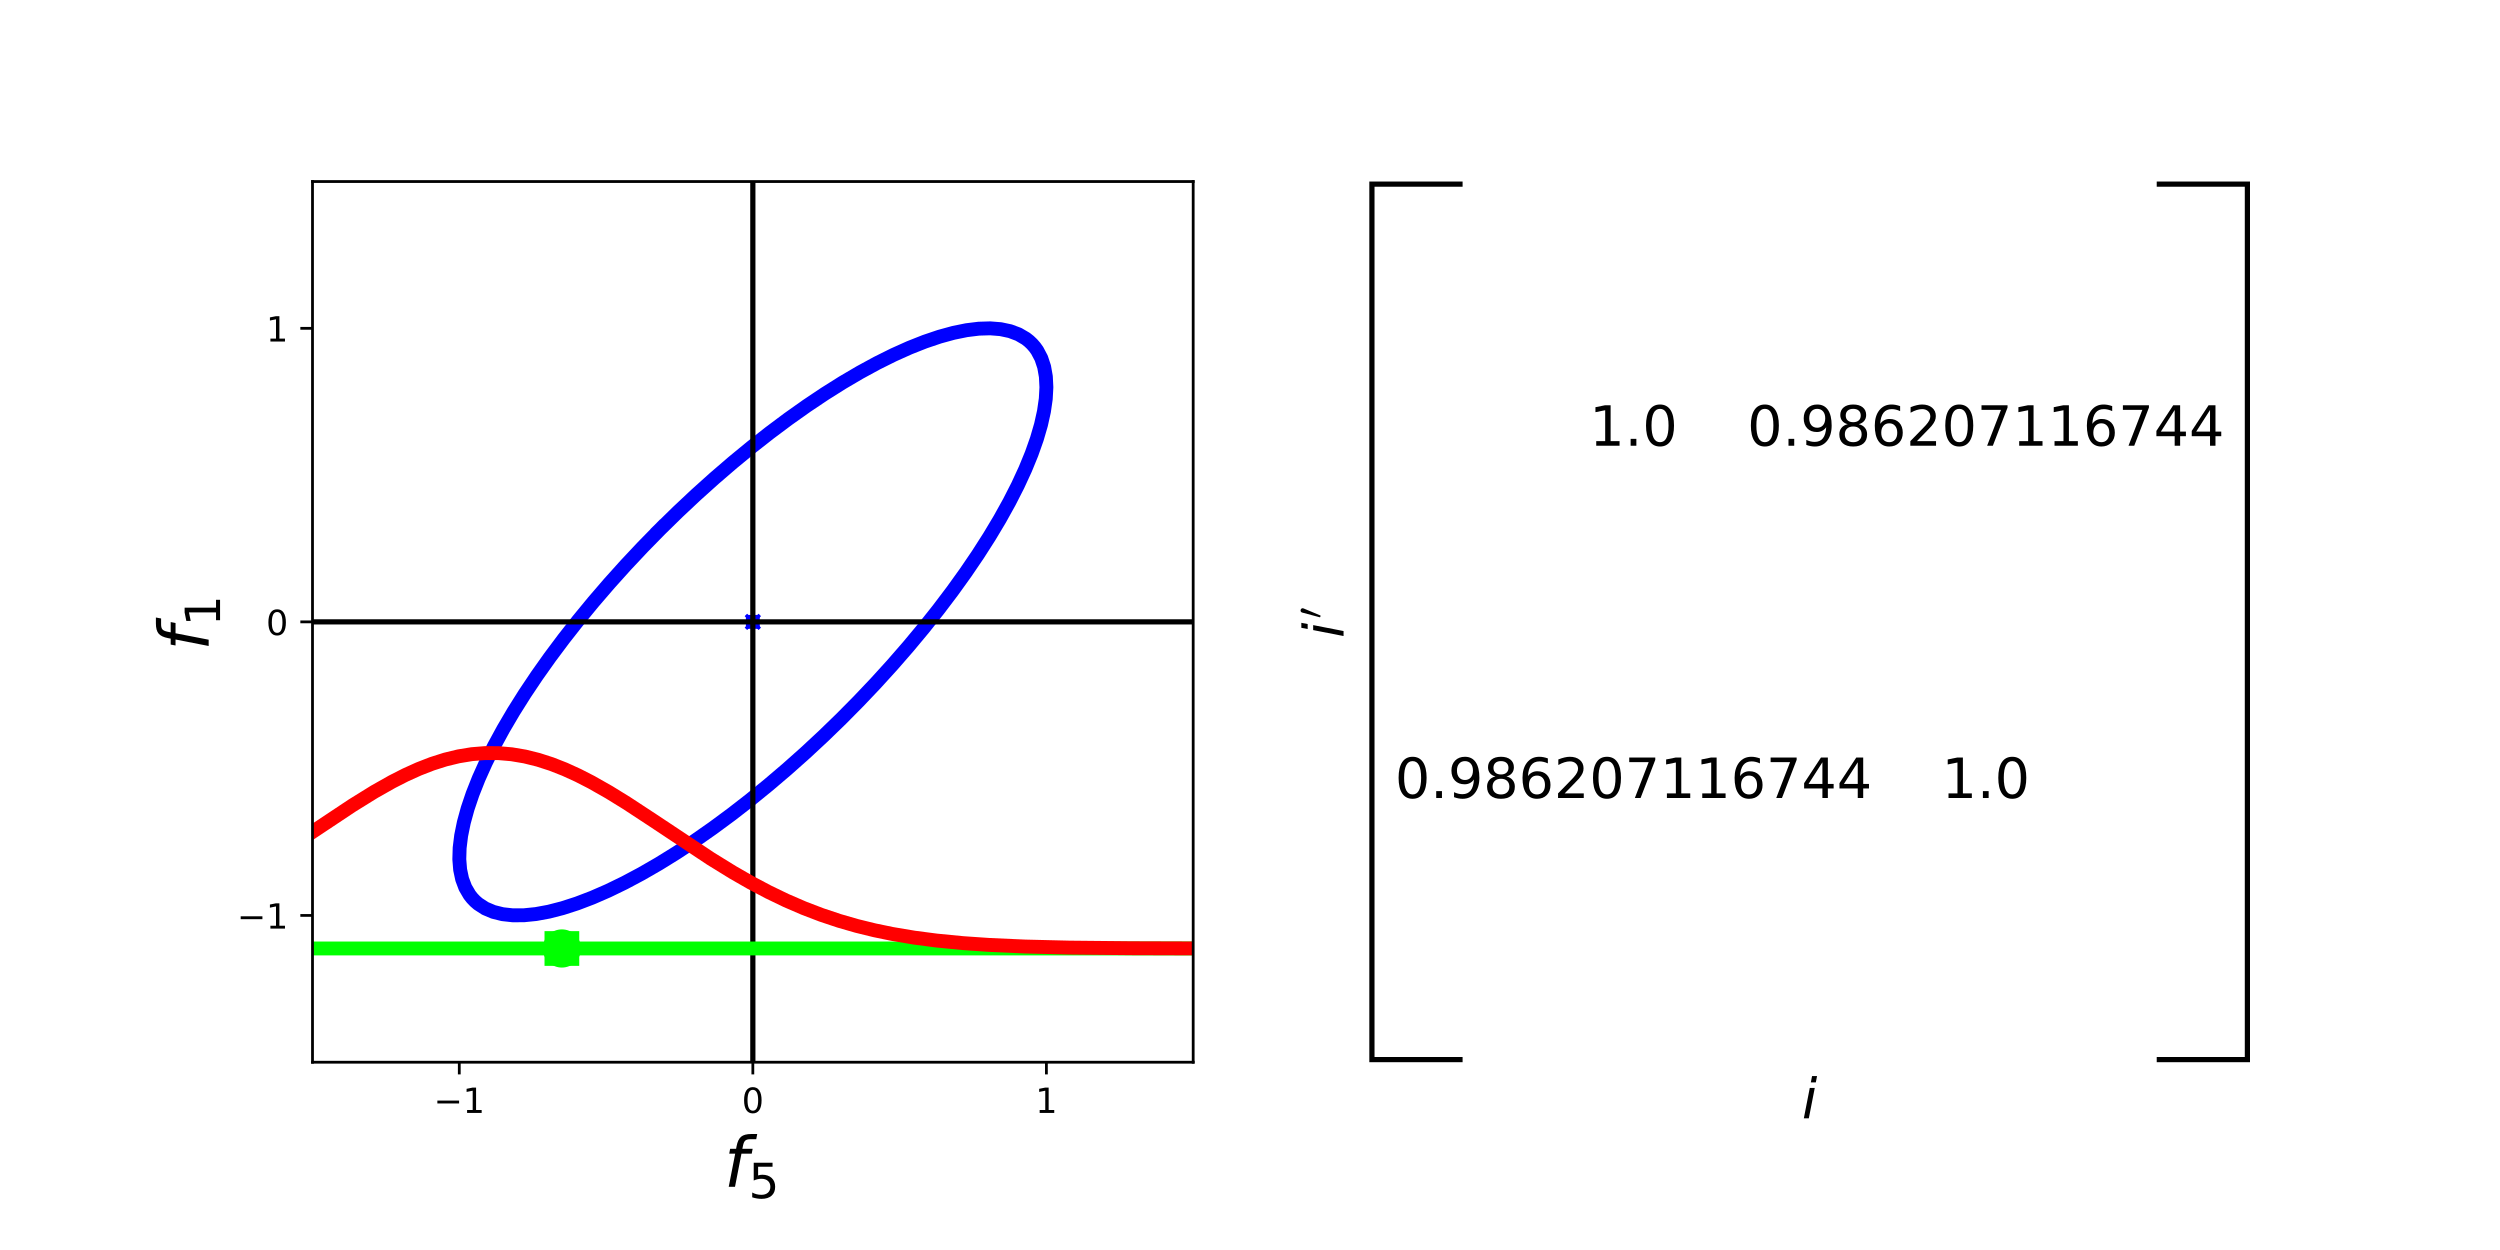
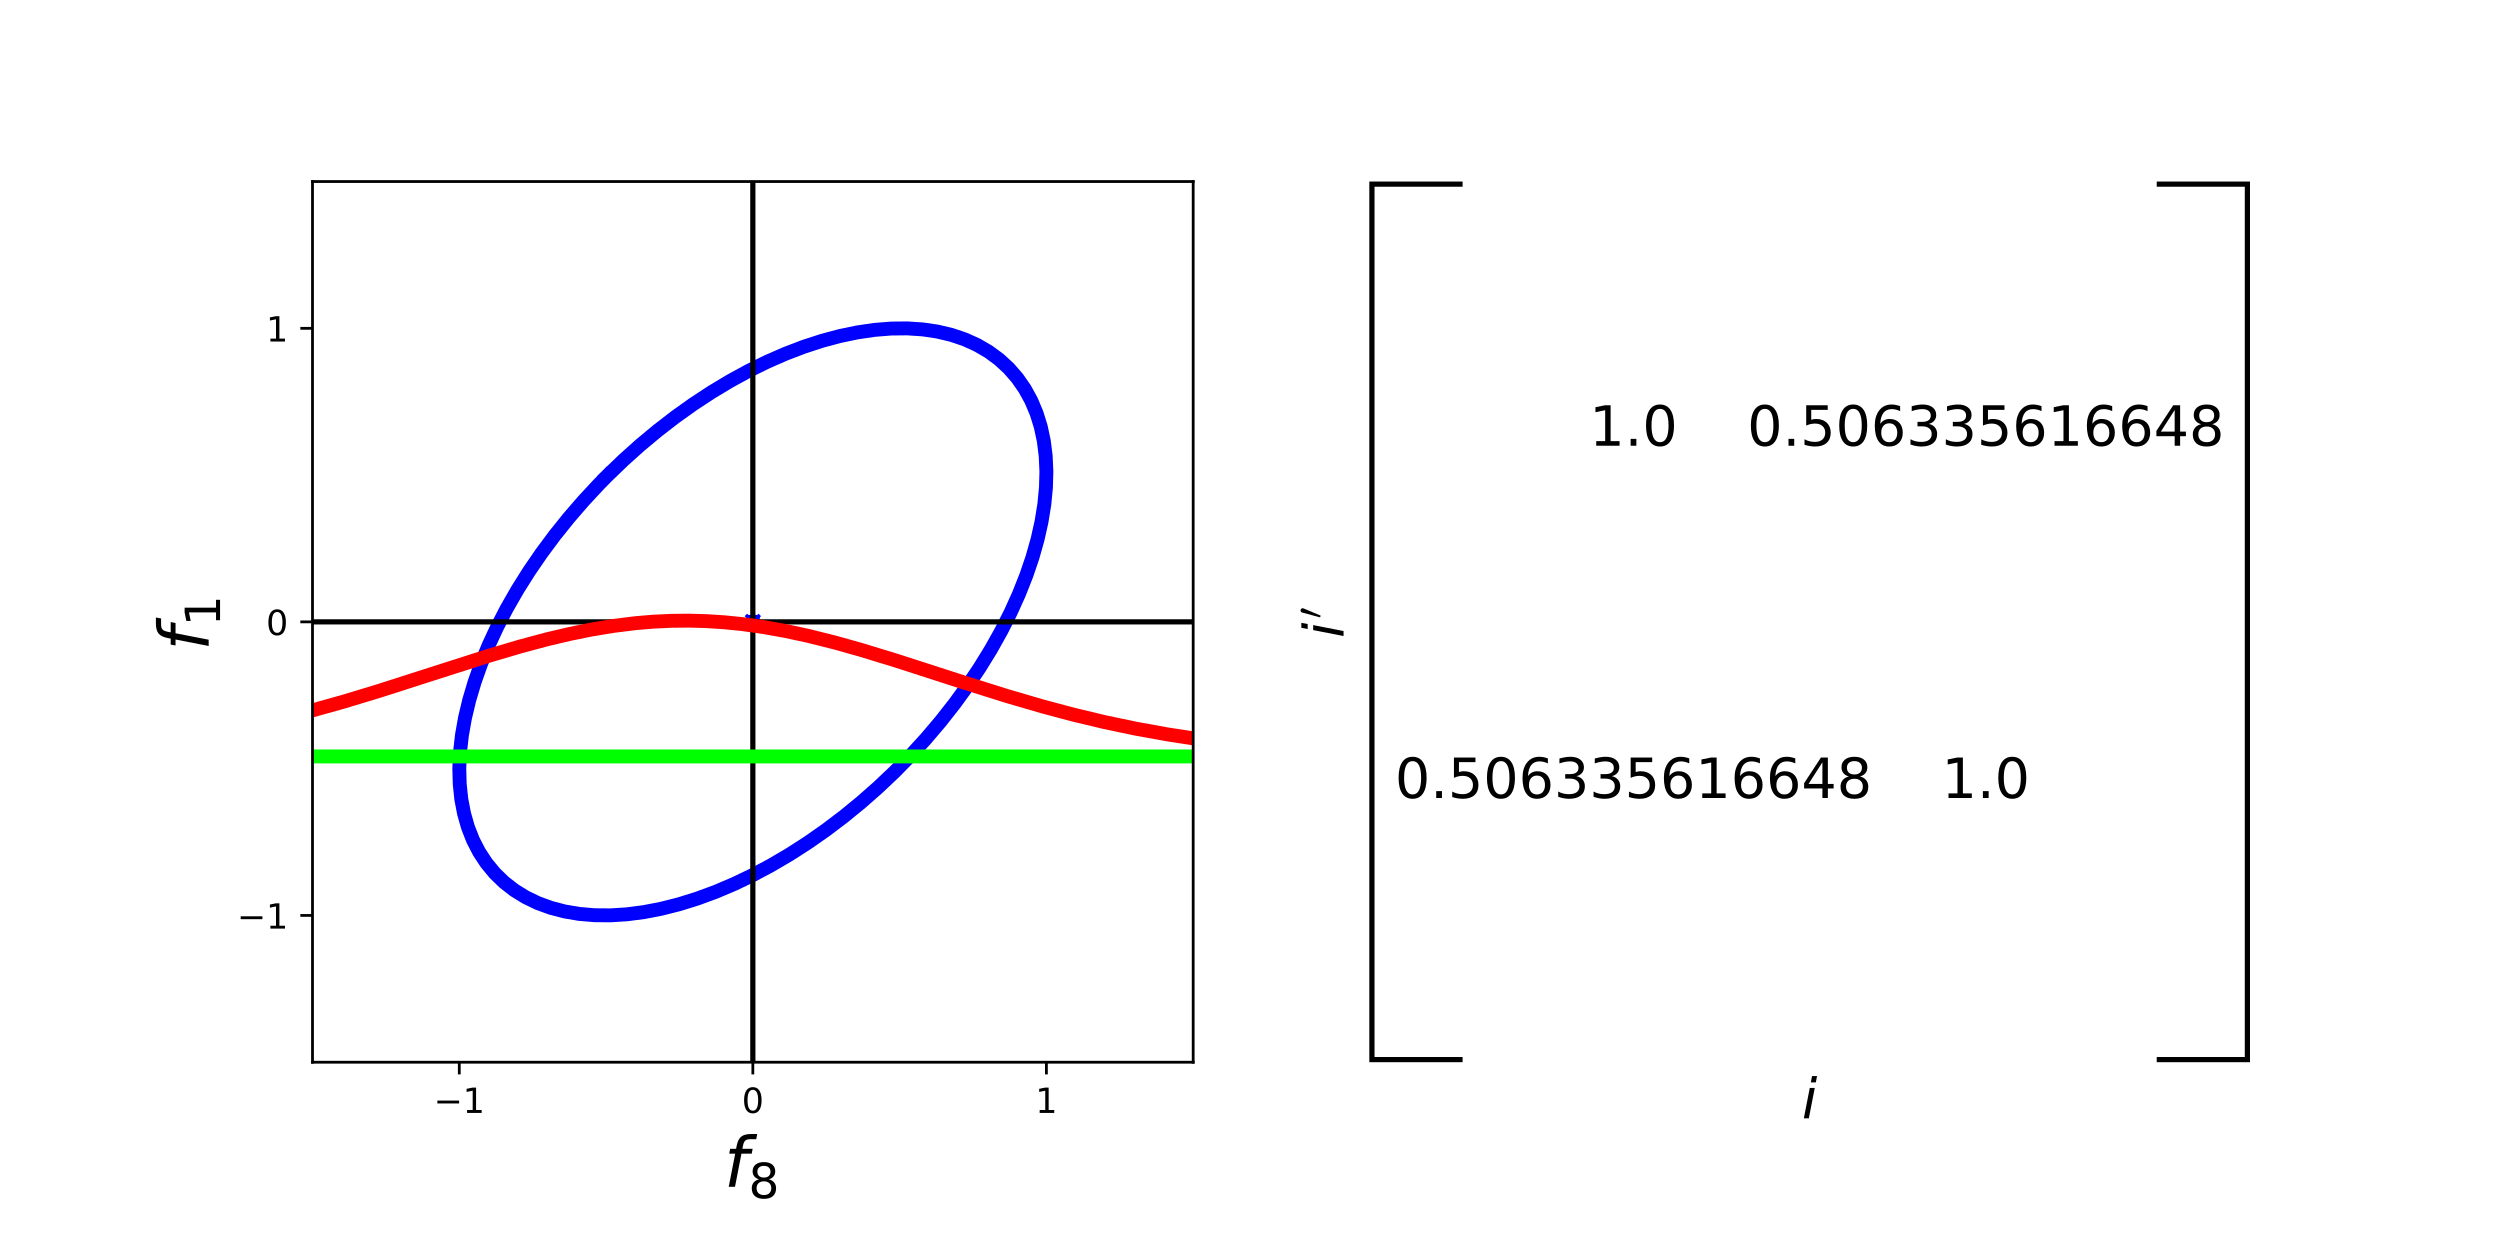
<svg xmlns="http://www.w3.org/2000/svg" xmlns:xlink="http://www.w3.org/1999/xlink" height="360pt" version="1.1" viewBox="0 0 720 360" width="720pt">
  <defs>
    <style type="text/css">
*{stroke-linecap:butt;stroke-linejoin:round;}
  </style>
  </defs>
  <g id="figure_1">
    <g id="patch_1">
      <path d="M 0 360  L 720 360  L 720 0  L 0 0  z " style="fill:none;" />
    </g>
    <g id="axes_1">
      <g id="patch_2">
        <path d="M 90 305.918  L 343.636 305.918  L 343.636 52.282  L 90 52.282  z " style="fill:none;" />
      </g>
      <g id="matplotlib.axis_1">
        <g id="xtick_1">
          <g id="line2d_1">
            <defs>
-               <path d="M 0 0  L 0 3.5  " id="mfa574900c1" style="stroke:#000000;stroke-width:0.8;" />
-             </defs>
-             <g>
-               <use style="stroke:#000000;stroke-width:0.8;" x="132.273" xlink:href="#mfa574900c1" y="305.918" />
+               <path d="M 0 0  L 0 3.5  " id="m29c01ebeab" style="stroke:#000000;stroke-width:0.8;" />
+             </defs>
+             <g>
+               <use style="stroke:#000000;stroke-width:0.8;" x="132.273" xlink:href="#m29c01ebeab" y="305.918" />
            </g>
          </g>
          <g id="text_1">
            <defs>
              <path d="M 10.594 35.5  L 73.188 35.5  L 73.188 27.203  L 10.594 27.203  z " id="DejaVuSans-2212" />
              <path d="M 12.406 8.297  L 28.516 8.297  L 28.516 63.922  L 10.984 60.406  L 10.984 69.391  L 28.422 72.906  L 38.281 72.906  L 38.281 8.297  L 54.391 8.297  L 54.391 0  L 12.406 0  z " id="DejaVuSans-31" />
            </defs>
            <g transform="translate(124.9016 320.5166)scale(0.1 -0.1)">
              <use xlink:href="#DejaVuSans-2212" />
              <use x="83.789" xlink:href="#DejaVuSans-31" />
            </g>
          </g>
        </g>
        <g id="xtick_2">
          <g id="line2d_2">
            <g>
-               <use style="stroke:#000000;stroke-width:0.8;" x="216.818" xlink:href="#mfa574900c1" y="305.918" />
+               <use style="stroke:#000000;stroke-width:0.8;" x="216.818" xlink:href="#m29c01ebeab" y="305.918" />
            </g>
          </g>
          <g id="text_2">
            <defs>
              <path d="M 31.781 66.406  Q 24.172 66.406 20.328 58.906  Q 16.5 51.422 16.5 36.375  Q 16.5 21.391 20.328 13.891  Q 24.172 6.391 31.781 6.391  Q 39.453 6.391 43.281 13.891  Q 47.125 21.391 47.125 36.375  Q 47.125 51.422 43.281 58.906  Q 39.453 66.406 31.781 66.406  z M 31.781 74.219  Q 44.047 74.219 50.516 64.516  Q 56.984 54.828 56.984 36.375  Q 56.984 17.969 50.516 8.266  Q 44.047 -1.422 31.781 -1.422  Q 19.531 -1.422 13.062 8.266  Q 6.594 17.969 6.594 36.375  Q 6.594 54.828 13.062 64.516  Q 19.531 74.219 31.781 74.219  z " id="DejaVuSans-30" />
            </defs>
            <g transform="translate(213.6369 320.5166)scale(0.1 -0.1)">
              <use xlink:href="#DejaVuSans-30" />
            </g>
          </g>
        </g>
        <g id="xtick_3">
          <g id="line2d_3">
            <g>
-               <use style="stroke:#000000;stroke-width:0.8;" x="301.364" xlink:href="#mfa574900c1" y="305.918" />
+               <use style="stroke:#000000;stroke-width:0.8;" x="301.364" xlink:href="#m29c01ebeab" y="305.918" />
            </g>
          </g>
          <g id="text_3">
            <g transform="translate(298.1824 320.5166)scale(0.1 -0.1)">
              <use xlink:href="#DejaVuSans-31" />
            </g>
          </g>
        </g>
        <g id="text_4">
          <defs>
            <path d="M 47.797 75.984  L 46.391 68.5  L 37.797 68.5  Q 32.906 68.5 30.688 66.578  Q 28.469 64.656 27.391 59.516  L 26.422 54.688  L 41.219 54.688  L 39.891 47.703  L 25.094 47.703  L 15.828 0  L 6.781 0  L 16.109 47.703  L 7.516 47.703  L 8.797 54.688  L 17.391 54.688  L 18.109 58.5  Q 19.969 68.172 24.625 72.078  Q 29.297 75.984 39.312 75.984  z " id="DejaVuSans-Oblique-66" />
-             <path d="M 10.797 72.906  L 49.516 72.906  L 49.516 64.594  L 19.828 64.594  L 19.828 46.734  Q 21.969 47.469 24.109 47.828  Q 26.266 48.188 28.422 48.188  Q 40.625 48.188 47.75 41.5  Q 54.891 34.812 54.891 23.391  Q 54.891 11.625 47.562 5.094  Q 40.234 -1.422 26.906 -1.422  Q 22.312 -1.422 17.547 -0.641  Q 12.797 0.141 7.719 1.703  L 7.719 11.625  Q 12.109 9.234 16.797 8.062  Q 21.484 6.891 26.703 6.891  Q 35.156 6.891 40.078 11.328  Q 45.016 15.766 45.016 23.391  Q 45.016 31 40.078 35.438  Q 35.156 39.891 26.703 39.891  Q 22.75 39.891 18.812 39.016  Q 14.891 38.141 10.797 36.281  z " id="DejaVuSans-35" />
+             <path d="M 31.781 34.625  Q 24.75 34.625 20.719 30.859  Q 16.703 27.094 16.703 20.516  Q 16.703 13.922 20.719 10.156  Q 24.75 6.391 31.781 6.391  Q 38.812 6.391 42.859 10.172  Q 46.922 13.969 46.922 20.516  Q 46.922 27.094 42.891 30.859  Q 38.875 34.625 31.781 34.625  z M 21.922 38.812  Q 15.578 40.375 12.031 44.719  Q 8.5 49.078 8.5 55.328  Q 8.5 64.062 14.719 69.141  Q 20.953 74.219 31.781 74.219  Q 42.672 74.219 48.875 69.141  Q 55.078 64.062 55.078 55.328  Q 55.078 49.078 51.531 44.719  Q 48 40.375 41.703 38.812  Q 48.828 37.156 52.797 32.312  Q 56.781 27.484 56.781 20.516  Q 56.781 9.906 50.312 4.234  Q 43.844 -1.422 31.781 -1.422  Q 19.734 -1.422 13.25 4.234  Q 6.781 9.906 6.781 20.516  Q 6.781 27.484 10.781 32.312  Q 14.797 37.156 21.922 38.812  z M 18.312 54.391  Q 18.312 48.734 21.844 45.562  Q 25.391 42.391 31.781 42.391  Q 38.141 42.391 41.719 45.562  Q 45.312 48.734 45.312 54.391  Q 45.312 60.062 41.719 63.234  Q 38.141 66.406 31.781 66.406  Q 25.391 66.406 21.844 63.234  Q 18.312 60.062 18.312 54.391  z " id="DejaVuSans-38" />
          </defs>
          <g transform="translate(208.5182 341.7932)scale(0.2 -0.2)">
            <use transform="translate(0 0.015625)" xlink:href="#DejaVuSans-Oblique-66" />
-             <use transform="translate(35.20508 -16.39062)scale(0.7)" xlink:href="#DejaVuSans-35" />
+             <use transform="translate(35.20508 -16.39062)scale(0.7)" xlink:href="#DejaVuSans-38" />
          </g>
        </g>
      </g>
      <g id="matplotlib.axis_2">
        <g id="ytick_1">
          <g id="line2d_4">
            <defs>
-               <path d="M 0 0  L -3.5 0  " id="m25ebdc8c36" style="stroke:#000000;stroke-width:0.8;" />
-             </defs>
-             <g>
-               <use style="stroke:#000000;stroke-width:0.8;" x="90" xlink:href="#m25ebdc8c36" y="263.645" />
+               <path d="M 0 0  L -3.5 0  " id="ma7da6d2d45" style="stroke:#000000;stroke-width:0.8;" />
+             </defs>
+             <g>
+               <use style="stroke:#000000;stroke-width:0.8;" x="90" xlink:href="#ma7da6d2d45" y="263.645" />
            </g>
          </g>
          <g id="text_5">
            <g transform="translate(68.25781 267.4447)scale(0.1 -0.1)">
              <use xlink:href="#DejaVuSans-2212" />
              <use x="83.789" xlink:href="#DejaVuSans-31" />
            </g>
          </g>
        </g>
        <g id="ytick_2">
          <g id="line2d_5">
            <g>
-               <use style="stroke:#000000;stroke-width:0.8;" x="90" xlink:href="#m25ebdc8c36" y="179.1" />
+               <use style="stroke:#000000;stroke-width:0.8;" x="90" xlink:href="#ma7da6d2d45" y="179.1" />
            </g>
          </g>
          <g id="text_6">
            <g transform="translate(76.6375 182.8992)scale(0.1 -0.1)">
              <use xlink:href="#DejaVuSans-30" />
            </g>
          </g>
        </g>
        <g id="ytick_3">
          <g id="line2d_6">
            <g>
-               <use style="stroke:#000000;stroke-width:0.8;" x="90" xlink:href="#m25ebdc8c36" y="94.555" />
+               <use style="stroke:#000000;stroke-width:0.8;" x="90" xlink:href="#ma7da6d2d45" y="94.555" />
            </g>
          </g>
          <g id="text_7">
            <g transform="translate(76.6375 98.35376)scale(0.1 -0.1)">
              <use xlink:href="#DejaVuSans-31" />
            </g>
          </g>
        </g>
        <g id="text_8">
          <g transform="translate(60.09844 187.4)rotate(-90)scale(0.2 -0.2)">
            <use transform="translate(0 0.015625)" xlink:href="#DejaVuSans-Oblique-66" />
            <use transform="translate(35.20508 -16.39062)scale(0.7)" xlink:href="#DejaVuSans-31" />
          </g>
        </g>
      </g>
      <g id="line2d_7">
-         <path clip-path="url(#pbb372f9096)" d="M 190.132 152.414  L 195.248 147.404  L 200.449 142.521  L 205.716 137.784  L 211.028 133.212  L 216.362 128.822  L 221.698 124.633  L 227.015 120.661  L 232.291 116.922  L 237.505 113.431  L 242.637 110.201  L 247.666 107.246  L 252.572 104.578  L 257.335 102.207  L 261.937 100.142  L 266.359 98.392  L 270.584 96.964  L 274.594 95.863  L 278.374 95.094  L 281.909 94.66  L 285.184 94.562  L 288.187 94.801  L 290.905 95.377  L 293.327 96.286  L 295.445 97.525  L 296.387 98.267  L 297.25 99.09  L 298.032 99.992  L 298.733 100.973  L 299.891 103.168  L 300.717 105.666  L 301.208 108.456  L 301.363 111.528  L 301.182 114.869  L 300.663 118.466  L 299.811 122.305  L 298.628 126.371  L 297.119 130.646  L 295.289 135.115  L 293.147 139.759  L 290.7 144.56  L 287.959 149.499  L 284.935 154.555  L 281.639 159.71  L 278.084 164.942  L 274.285 170.23  L 270.258 175.553  L 266.017 180.891  L 261.58 186.221  L 256.964 191.524  L 252.189 196.776  L 247.273 201.958  L 242.235 207.049  L 237.096 212.029  L 231.876 216.877  L 226.596 221.575  L 221.277 226.104  L 215.94 230.445  L 210.607 234.581  L 205.298 238.496  L 200.036 242.175  L 194.84 245.602  L 189.732 248.764  L 184.732 251.648  L 179.86 254.243  L 175.135 256.538  L 170.576 258.525  L 166.202 260.195  L 162.029 261.542  L 158.075 262.561  L 154.355 263.246  L 150.884 263.596  L 147.676 263.61  L 144.743 263.286  L 142.098 262.627  L 139.75 261.635  L 137.71 260.314  L 136.808 259.531  L 135.986 258.669  L 135.244 257.727  L 134.004 255.609  L 133.095 253.187  L 132.52 250.468  L 132.28 247.466  L 132.378 244.191  L 132.812 240.656  L 133.581 236.876  L 134.682 232.866  L 136.11 228.641  L 137.86 224.219  L 139.925 219.617  L 142.296 214.854  L 144.965 209.948  L 147.919 204.919  L 151.149 199.787  L 154.64 194.572  L 158.379 189.296  L 162.351 183.98  L 166.54 178.644  L 170.93 173.309  L 175.502 167.998  L 180.24 162.731  L 185.123 157.529  L 190.132 152.414  L 190.132 152.414  " style="fill:none;stroke:#0000ff;stroke-linecap:square;stroke-width:4;" />
+         <path clip-path="url(#peba410eba8)" d="M 174.814 137.096  L 179.528 132.549  L 184.391 128.188  L 189.383 124.03  L 194.484 120.092  L 199.674 116.389  L 204.933 112.935  L 210.239 109.746  L 215.571 106.833  L 220.908 104.208  L 226.229 101.881  L 231.512 99.863  L 236.737 98.16  L 241.883 96.78  L 246.928 95.728  L 251.854 95.008  L 256.639 94.624  L 261.266 94.576  L 265.716 94.866  L 269.971 95.491  L 274.014 96.449  L 277.829 97.737  L 281.401 99.349  L 284.716 101.279  L 287.759 103.519  L 290.52 106.061  L 292.988 108.894  L 295.151 112.006  L 297.002 115.386  L 298.534 119.02  L 299.74 122.894  L 300.615 126.991  L 301.157 131.297  L 301.362 135.793  L 301.23 140.461  L 300.761 145.284  L 299.958 150.241  L 298.824 155.313  L 297.363 160.48  L 295.58 165.722  L 293.484 171.017  L 291.082 176.344  L 288.384 181.682  L 285.4 187.009  L 282.144 192.305  L 278.627 197.549  L 274.863 202.719  L 270.868 207.795  L 266.658 212.756  L 262.249 217.583  L 257.659 222.257  L 252.906 226.759  L 248.009 231.071  L 242.988 235.175  L 237.862 239.057  L 232.653 242.699  L 227.381 246.087  L 222.066 249.209  L 216.731 252.051  L 211.396 254.602  L 206.082 256.852  L 200.811 258.793  L 195.605 260.416  L 190.482 261.714  L 185.465 262.683  L 180.572 263.319  L 175.825 263.62  L 171.24 263.583  L 166.837 263.21  L 162.634 262.501  L 158.646 261.46  L 154.891 260.09  L 151.382 258.398  L 148.134 256.39  L 145.16 254.073  L 142.471 251.458  L 140.079 248.554  L 137.993 245.373  L 136.221 241.929  L 134.77 238.233  L 133.646 234.302  L 132.854 230.151  L 132.397 225.797  L 132.276 221.256  L 132.492 216.547  L 133.045 211.689  L 133.931 206.701  L 135.147 201.603  L 136.69 196.415  L 138.551 191.159  L 140.725 185.854  L 143.202 180.522  L 145.972 175.185  L 149.025 169.863  L 152.348 164.578  L 155.928 159.351  L 159.751 154.203  L 163.801 149.154  L 168.063 144.224  L 172.519 139.433  L 174.814 137.096  L 174.814 137.096  " style="fill:none;stroke:#0000ff;stroke-linecap:square;stroke-width:4;" />
      </g>
      <g id="line2d_8">
-         <path clip-path="url(#pbb372f9096)" d="M 216.818 179.1  " style="fill:none;stroke:#0000ff;stroke-linecap:square;stroke-width:4;" />
+         <path clip-path="url(#peba410eba8)" d="M 216.818 179.1  " style="fill:none;stroke:#0000ff;stroke-linecap:square;stroke-width:4;" />
        <defs>
-           <path d="M -2 2  L 2 -2  M -2 -2  L 2 2  " id="md31fb85ab5" style="stroke:#0000ff;" />
+           <path d="M -2 2  L 2 -2  M -2 -2  L 2 2  " id="ma942d02d7b" style="stroke:#0000ff;" />
        </defs>
-         <g clip-path="url(#pbb372f9096)">
-           <use style="fill:#0000ff;stroke:#0000ff;" x="216.818" xlink:href="#md31fb85ab5" y="179.1" />
+         <g clip-path="url(#peba410eba8)">
+           <use style="fill:#0000ff;stroke:#0000ff;" x="216.818" xlink:href="#ma942d02d7b" y="179.1" />
        </g>
      </g>
      <g id="line2d_9">
-         <path clip-path="url(#pbb372f9096)" d="M 90 179.1  L 343.636 179.1  " style="fill:none;stroke:#000000;stroke-linecap:square;stroke-width:1.5;" />
+         <path clip-path="url(#peba410eba8)" d="M 90 179.1  L 343.636 179.1  " style="fill:none;stroke:#000000;stroke-linecap:square;stroke-width:1.5;" />
      </g>
      <g id="line2d_10">
-         <path clip-path="url(#pbb372f9096)" d="M 216.818 305.918  L 216.818 52.282  " style="fill:none;stroke:#000000;stroke-linecap:square;stroke-width:1.5;" />
+         <path clip-path="url(#peba410eba8)" d="M 216.818 305.918  L 216.818 52.282  " style="fill:none;stroke:#000000;stroke-linecap:square;stroke-width:1.5;" />
      </g>
      <g id="line2d_11">
-         <path clip-path="url(#pbb372f9096)" d="M 90 273.162  L 343.636 273.162  " style="fill:none;stroke:#00ff00;stroke-linecap:square;stroke-width:4;" />
+         <path clip-path="url(#peba410eba8)" d="M 90 217.854  L 343.636 217.854  " style="fill:none;stroke:#00ff00;stroke-linecap:square;stroke-width:4;" />
      </g>
      <g id="line2d_12">
-         <path clip-path="url(#pbb372f9096)" d="M 90 239.587  L 101.471 231.961  L 107.844 228.011  L 112.942 225.132  L 116.766 223.185  L 120.589 221.456  L 124.413 219.97  L 128.237 218.753  L 132.06 217.825  L 135.884 217.2  L 139.708 216.89  L 143.531 216.9  L 147.355 217.23  L 151.179 217.874  L 155.002 218.821  L 158.826 220.056  L 162.65 221.558  L 166.473 223.302  L 170.297 225.261  L 175.395 228.154  L 180.493 231.299  L 188.141 236.317  L 204.71 247.323  L 211.083 251.253  L 216.181 254.179  L 221.279 256.881  L 226.377 259.339  L 231.476 261.544  L 236.574 263.496  L 241.672 265.201  L 246.77 266.671  L 251.868 267.923  L 256.967 268.976  L 263.339 270.045  L 269.712 270.878  L 277.36 271.621  L 285.007 272.146  L 295.203 272.599  L 307.949 272.908  L 325.793 273.087  L 343.636 273.143  L 343.636 273.143  " style="fill:none;stroke:#ff0000;stroke-linecap:square;stroke-width:4;" />
-       </g>
-       <g id="line2d_13">
-         <path clip-path="url(#pbb372f9096)" d="M 161.822 273.162  " style="fill:none;stroke:#00ff00;stroke-linecap:square;stroke-width:10;" />
-         <defs>
-           <path d="M 0 5  C 1.326 5 2.598 4.473 3.536 3.536  C 4.473 2.598 5 1.326 5 0  C 5 -1.326 4.473 -2.598 3.536 -3.536  C 2.598 -4.473 1.326 -5 0 -5  C -1.326 -5 -2.598 -4.473 -3.536 -3.536  C -4.473 -2.598 -5 -1.326 -5 0  C -5 1.326 -4.473 2.598 -3.536 3.536  C -2.598 4.473 -1.326 5 0 5  z " id="m5efd83dc9a" style="stroke:#00ff00;" />
-         </defs>
-         <g clip-path="url(#pbb372f9096)">
-           <use style="fill:#00ff00;stroke:#00ff00;" x="161.822" xlink:href="#m5efd83dc9a" y="273.162" />
-         </g>
+         <path clip-path="url(#peba410eba8)" d="M 90 204.583  L 98.922 202.086  L 109.118 199  L 124.413 194.09  L 140.982 188.798  L 149.904 186.161  L 157.551 184.116  L 163.924 182.609  L 170.297 181.314  L 176.67 180.26  L 183.042 179.471  L 188.141 179.041  L 193.239 178.798  L 198.337 178.745  L 203.435 178.883  L 208.534 179.211  L 213.632 179.722  L 220.005 180.608  L 226.377 181.751  L 232.75 183.126  L 240.397 185.038  L 248.045 187.185  L 258.241 190.306  L 277.36 196.484  L 290.105 200.489  L 300.302 203.465  L 309.223 205.842  L 318.145 207.975  L 327.067 209.85  L 335.989 211.466  L 343.636 212.651  L 343.636 212.651  " style="fill:none;stroke:#ff0000;stroke-linecap:square;stroke-width:4;" />
      </g>
      <g id="patch_3">
        <path d="M 90 305.918  L 90 52.282  " style="fill:none;stroke:#000000;stroke-linecap:square;stroke-linejoin:miter;stroke-width:0.8;" />
      </g>
      <g id="patch_4">
        <path d="M 343.636 305.918  L 343.636 52.282  " style="fill:none;stroke:#000000;stroke-linecap:square;stroke-linejoin:miter;stroke-width:0.8;" />
      </g>
      <g id="patch_5">
        <path d="M 90 305.918  L 343.636 305.918  " style="fill:none;stroke:#000000;stroke-linecap:square;stroke-linejoin:miter;stroke-width:0.8;" />
      </g>
      <g id="patch_6">
        <path d="M 90 52.282  L 343.636 52.282  " style="fill:none;stroke:#000000;stroke-linecap:square;stroke-linejoin:miter;stroke-width:0.8;" />
      </g>
    </g>
    <g id="axes_2">
      <g id="matplotlib.axis_3">
        <g id="text_9">
          <defs>
            <path d="M 18.312 75.984  L 27.297 75.984  L 25.094 64.594  L 16.109 64.594  z M 14.203 54.688  L 23.188 54.688  L 12.5 0  L 3.516 0  z " id="DejaVuSans-Oblique-69" />
          </defs>
          <g transform="translate(518.9418 322.0757)scale(0.16 -0.16)">
            <use transform="translate(0 0.015625)" xlink:href="#DejaVuSans-Oblique-69" />
          </g>
        </g>
      </g>
      <g id="matplotlib.axis_4">
        <g id="text_10">
          <defs>
            <path d="M 3.516 5.422  Q 2.875 5.609 2.875 6.391  L 15.094 51.812  Q 15.672 53.656 17.078 54.781  Q 18.5 55.906 20.312 55.906  Q 22.656 55.906 24.438 54.359  Q 26.219 52.828 26.219 50.484  Q 26.219 49.469 25.688 48.188  L 7.625 4.984  Q 7.281 4.297 6.688 4.297  Q 6.156 4.297 5 4.781  Q 3.859 5.281 3.516 5.422  z " id="Cmsy10-30" />
          </defs>
          <g transform="translate(387.0361 183.74)rotate(-90)scale(0.16 -0.16)">
            <use transform="translate(0 0.584375)" xlink:href="#DejaVuSans-Oblique-69" />
            <use transform="translate(35.23091 38.86563)scale(0.7)" xlink:href="#Cmsy10-30" />
          </g>
        </g>
      </g>
+       <g id="line2d_13">
+         <path clip-path="url(#p21db29e129)" d="M 419.727 52.282  L 394.364 52.282  L 394.364 305.918  L 419.727 305.918  " style="fill:none;stroke:#000000;stroke-linecap:square;stroke-width:3;" />
+       </g>
      <g id="line2d_14">
-         <path clip-path="url(#pcf3aded708)" d="M 419.727 52.282  L 394.364 52.282  L 394.364 305.918  L 419.727 305.918  " style="fill:none;stroke:#000000;stroke-linecap:square;stroke-width:3;" />
-       </g>
-       <g id="line2d_15">
-         <path clip-path="url(#pcf3aded708)" d="M 622.636 52.282  L 648 52.282  L 648 305.918  L 622.636 305.918  " style="fill:none;stroke:#000000;stroke-linecap:square;stroke-width:3;" />
+         <path clip-path="url(#p21db29e129)" d="M 622.636 52.282  L 648 52.282  L 648 305.918  L 622.636 305.918  " style="fill:none;stroke:#000000;stroke-linecap:square;stroke-width:3;" />
      </g>
      <g id="text_11">
        <defs>
          <path d="M 10.688 12.406  L 21 12.406  L 21 0  L 10.688 0  z " id="DejaVuSans-2e" />
        </defs>
        <g transform="translate(457.732 128.3727)scale(0.16 -0.16)">
          <use xlink:href="#DejaVuSans-31" />
          <use x="63.623" xlink:href="#DejaVuSans-2e" />
          <use x="95.41" xlink:href="#DejaVuSans-30" />
        </g>
      </g>
      <g id="text_12">
        <defs>
-           <path d="M 10.984 1.516  L 10.984 10.5  Q 14.703 8.734 18.5 7.812  Q 22.312 6.891 25.984 6.891  Q 35.75 6.891 40.891 13.453  Q 46.047 20.016 46.781 33.406  Q 43.953 29.203 39.594 26.953  Q 35.25 24.703 29.984 24.703  Q 19.047 24.703 12.672 31.312  Q 6.297 37.938 6.297 49.422  Q 6.297 60.641 12.938 67.422  Q 19.578 74.219 30.609 74.219  Q 43.266 74.219 49.922 64.516  Q 56.594 54.828 56.594 36.375  Q 56.594 19.141 48.406 8.859  Q 40.234 -1.422 26.422 -1.422  Q 22.703 -1.422 18.891 -0.688  Q 15.094 0.047 10.984 1.516  z M 30.609 32.422  Q 37.25 32.422 41.125 36.953  Q 45.016 41.5 45.016 49.422  Q 45.016 57.281 41.125 61.844  Q 37.25 66.406 30.609 66.406  Q 23.969 66.406 20.094 61.844  Q 16.219 57.281 16.219 49.422  Q 16.219 41.5 20.094 36.953  Q 23.969 32.422 30.609 32.422  z " id="DejaVuSans-39" />
-           <path d="M 31.781 34.625  Q 24.75 34.625 20.719 30.859  Q 16.703 27.094 16.703 20.516  Q 16.703 13.922 20.719 10.156  Q 24.75 6.391 31.781 6.391  Q 38.812 6.391 42.859 10.172  Q 46.922 13.969 46.922 20.516  Q 46.922 27.094 42.891 30.859  Q 38.875 34.625 31.781 34.625  z M 21.922 38.812  Q 15.578 40.375 12.031 44.719  Q 8.5 49.078 8.5 55.328  Q 8.5 64.062 14.719 69.141  Q 20.953 74.219 31.781 74.219  Q 42.672 74.219 48.875 69.141  Q 55.078 64.062 55.078 55.328  Q 55.078 49.078 51.531 44.719  Q 48 40.375 41.703 38.812  Q 48.828 37.156 52.797 32.312  Q 56.781 27.484 56.781 20.516  Q 56.781 9.906 50.312 4.234  Q 43.844 -1.422 31.781 -1.422  Q 19.734 -1.422 13.25 4.234  Q 6.781 9.906 6.781 20.516  Q 6.781 27.484 10.781 32.312  Q 14.797 37.156 21.922 38.812  z M 18.312 54.391  Q 18.312 48.734 21.844 45.562  Q 25.391 42.391 31.781 42.391  Q 38.141 42.391 41.719 45.562  Q 45.312 48.734 45.312 54.391  Q 45.312 60.062 41.719 63.234  Q 38.141 66.406 31.781 66.406  Q 25.391 66.406 21.844 63.234  Q 18.312 60.062 18.312 54.391  z " id="DejaVuSans-38" />
+           <path d="M 10.797 72.906  L 49.516 72.906  L 49.516 64.594  L 19.828 64.594  L 19.828 46.734  Q 21.969 47.469 24.109 47.828  Q 26.266 48.188 28.422 48.188  Q 40.625 48.188 47.75 41.5  Q 54.891 34.812 54.891 23.391  Q 54.891 11.625 47.562 5.094  Q 40.234 -1.422 26.906 -1.422  Q 22.312 -1.422 17.547 -0.641  Q 12.797 0.141 7.719 1.703  L 7.719 11.625  Q 12.109 9.234 16.797 8.062  Q 21.484 6.891 26.703 6.891  Q 35.156 6.891 40.078 11.328  Q 45.016 15.766 45.016 23.391  Q 45.016 31 40.078 35.438  Q 35.156 39.891 26.703 39.891  Q 22.75 39.891 18.812 39.016  Q 14.891 38.141 10.797 36.281  z " id="DejaVuSans-35" />
          <path d="M 33.016 40.375  Q 26.375 40.375 22.484 35.828  Q 18.609 31.297 18.609 23.391  Q 18.609 15.531 22.484 10.953  Q 26.375 6.391 33.016 6.391  Q 39.656 6.391 43.531 10.953  Q 47.406 15.531 47.406 23.391  Q 47.406 31.297 43.531 35.828  Q 39.656 40.375 33.016 40.375  z M 52.594 71.297  L 52.594 62.312  Q 48.875 64.062 45.094 64.984  Q 41.312 65.922 37.594 65.922  Q 27.828 65.922 22.672 59.328  Q 17.531 52.734 16.797 39.406  Q 19.672 43.656 24.016 45.922  Q 28.375 48.188 33.594 48.188  Q 44.578 48.188 50.953 41.516  Q 57.328 34.859 57.328 23.391  Q 57.328 12.156 50.688 5.359  Q 44.047 -1.422 33.016 -1.422  Q 20.359 -1.422 13.672 8.266  Q 6.984 17.969 6.984 36.375  Q 6.984 53.656 15.188 63.938  Q 23.391 74.219 37.203 74.219  Q 40.922 74.219 44.703 73.484  Q 48.484 72.75 52.594 71.297  z " id="DejaVuSans-36" />
-           <path d="M 19.188 8.297  L 53.609 8.297  L 53.609 0  L 7.328 0  L 7.328 8.297  Q 12.938 14.109 22.625 23.891  Q 32.328 33.688 34.812 36.531  Q 39.547 41.844 41.422 45.531  Q 43.312 49.219 43.312 52.781  Q 43.312 58.594 39.234 62.25  Q 35.156 65.922 28.609 65.922  Q 23.969 65.922 18.812 64.312  Q 13.672 62.703 7.812 59.422  L 7.812 69.391  Q 13.766 71.781 18.938 73  Q 24.125 74.219 28.422 74.219  Q 39.75 74.219 46.484 68.547  Q 53.219 62.891 53.219 53.422  Q 53.219 48.922 51.531 44.891  Q 49.859 40.875 45.406 35.406  Q 44.188 33.984 37.641 27.219  Q 31.109 20.453 19.188 8.297  z " id="DejaVuSans-32" />
-           <path d="M 8.203 72.906  L 55.078 72.906  L 55.078 68.703  L 28.609 0  L 18.312 0  L 43.219 64.594  L 8.203 64.594  z " id="DejaVuSans-37" />
+           <path d="M 40.578 39.312  Q 47.656 37.797 51.625 33  Q 55.609 28.219 55.609 21.188  Q 55.609 10.406 48.188 4.484  Q 40.766 -1.422 27.094 -1.422  Q 22.516 -1.422 17.656 -0.516  Q 12.797 0.391 7.625 2.203  L 7.625 11.719  Q 11.719 9.328 16.594 8.109  Q 21.484 6.891 26.812 6.891  Q 36.078 6.891 40.938 10.547  Q 45.797 14.203 45.797 21.188  Q 45.797 27.641 41.281 31.266  Q 36.766 34.906 28.719 34.906  L 20.219 34.906  L 20.219 43.016  L 29.109 43.016  Q 36.375 43.016 40.234 45.922  Q 44.094 48.828 44.094 54.297  Q 44.094 59.906 40.109 62.906  Q 36.141 65.922 28.719 65.922  Q 24.656 65.922 20.016 65.031  Q 15.375 64.156 9.812 62.312  L 9.812 71.094  Q 15.438 72.656 20.344 73.438  Q 25.25 74.219 29.594 74.219  Q 40.828 74.219 47.359 69.109  Q 53.906 64.016 53.906 55.328  Q 53.906 49.266 50.438 45.094  Q 46.969 40.922 40.578 39.312  z " id="DejaVuSans-33" />
          <path d="M 37.797 64.312  L 12.891 25.391  L 37.797 25.391  z M 35.203 72.906  L 47.609 72.906  L 47.609 25.391  L 58.016 25.391  L 58.016 17.188  L 47.609 17.188  L 47.609 0  L 37.797 0  L 37.797 17.188  L 4.891 17.188  L 4.891 26.703  z " id="DejaVuSans-34" />
        </defs>
        <g transform="translate(503.1966 128.3727)scale(0.16 -0.16)">
          <use xlink:href="#DejaVuSans-30" />
          <use x="63.623" xlink:href="#DejaVuSans-2e" />
-           <use x="95.41" xlink:href="#DejaVuSans-39" />
-           <use x="159.033" xlink:href="#DejaVuSans-38" />
+           <use x="95.41" xlink:href="#DejaVuSans-35" />
+           <use x="159.033" xlink:href="#DejaVuSans-30" />
          <use x="222.656" xlink:href="#DejaVuSans-36" />
-           <use x="286.279" xlink:href="#DejaVuSans-32" />
-           <use x="349.902" xlink:href="#DejaVuSans-30" />
-           <use x="413.525" xlink:href="#DejaVuSans-37" />
-           <use x="477.148" xlink:href="#DejaVuSans-31" />
+           <use x="286.279" xlink:href="#DejaVuSans-33" />
+           <use x="349.902" xlink:href="#DejaVuSans-33" />
+           <use x="413.525" xlink:href="#DejaVuSans-35" />
+           <use x="477.148" xlink:href="#DejaVuSans-36" />
          <use x="540.771" xlink:href="#DejaVuSans-31" />
          <use x="604.395" xlink:href="#DejaVuSans-36" />
-           <use x="668.018" xlink:href="#DejaVuSans-37" />
+           <use x="668.018" xlink:href="#DejaVuSans-36" />
          <use x="731.641" xlink:href="#DejaVuSans-34" />
-           <use x="795.264" xlink:href="#DejaVuSans-34" />
+           <use x="795.264" xlink:href="#DejaVuSans-38" />
        </g>
      </g>
      <g id="text_13">
        <g transform="translate(401.742 229.8273)scale(0.16 -0.16)">
          <use xlink:href="#DejaVuSans-30" />
          <use x="63.623" xlink:href="#DejaVuSans-2e" />
-           <use x="95.41" xlink:href="#DejaVuSans-39" />
-           <use x="159.033" xlink:href="#DejaVuSans-38" />
+           <use x="95.41" xlink:href="#DejaVuSans-35" />
+           <use x="159.033" xlink:href="#DejaVuSans-30" />
          <use x="222.656" xlink:href="#DejaVuSans-36" />
-           <use x="286.279" xlink:href="#DejaVuSans-32" />
-           <use x="349.902" xlink:href="#DejaVuSans-30" />
-           <use x="413.525" xlink:href="#DejaVuSans-37" />
-           <use x="477.148" xlink:href="#DejaVuSans-31" />
+           <use x="286.279" xlink:href="#DejaVuSans-33" />
+           <use x="349.902" xlink:href="#DejaVuSans-33" />
+           <use x="413.525" xlink:href="#DejaVuSans-35" />
+           <use x="477.148" xlink:href="#DejaVuSans-36" />
          <use x="540.771" xlink:href="#DejaVuSans-31" />
          <use x="604.395" xlink:href="#DejaVuSans-36" />
-           <use x="668.018" xlink:href="#DejaVuSans-37" />
+           <use x="668.018" xlink:href="#DejaVuSans-36" />
          <use x="731.641" xlink:href="#DejaVuSans-34" />
-           <use x="795.264" xlink:href="#DejaVuSans-34" />
+           <use x="795.264" xlink:href="#DejaVuSans-38" />
        </g>
      </g>
      <g id="text_14">
        <g transform="translate(559.1866 229.8273)scale(0.16 -0.16)">
          <use xlink:href="#DejaVuSans-31" />
          <use x="63.623" xlink:href="#DejaVuSans-2e" />
          <use x="95.41" xlink:href="#DejaVuSans-30" />
        </g>
      </g>
    </g>
  </g>
  <defs>
-     <clipPath id="pbb372f9096">
+     <clipPath id="peba410eba8">
      <rect height="253.636" width="253.636" x="90" y="52.282" />
    </clipPath>
-     <clipPath id="pcf3aded708">
+     <clipPath id="p21db29e129">
      <rect height="253.636" width="253.636" x="394.364" y="52.282" />
    </clipPath>
  </defs>
</svg>
